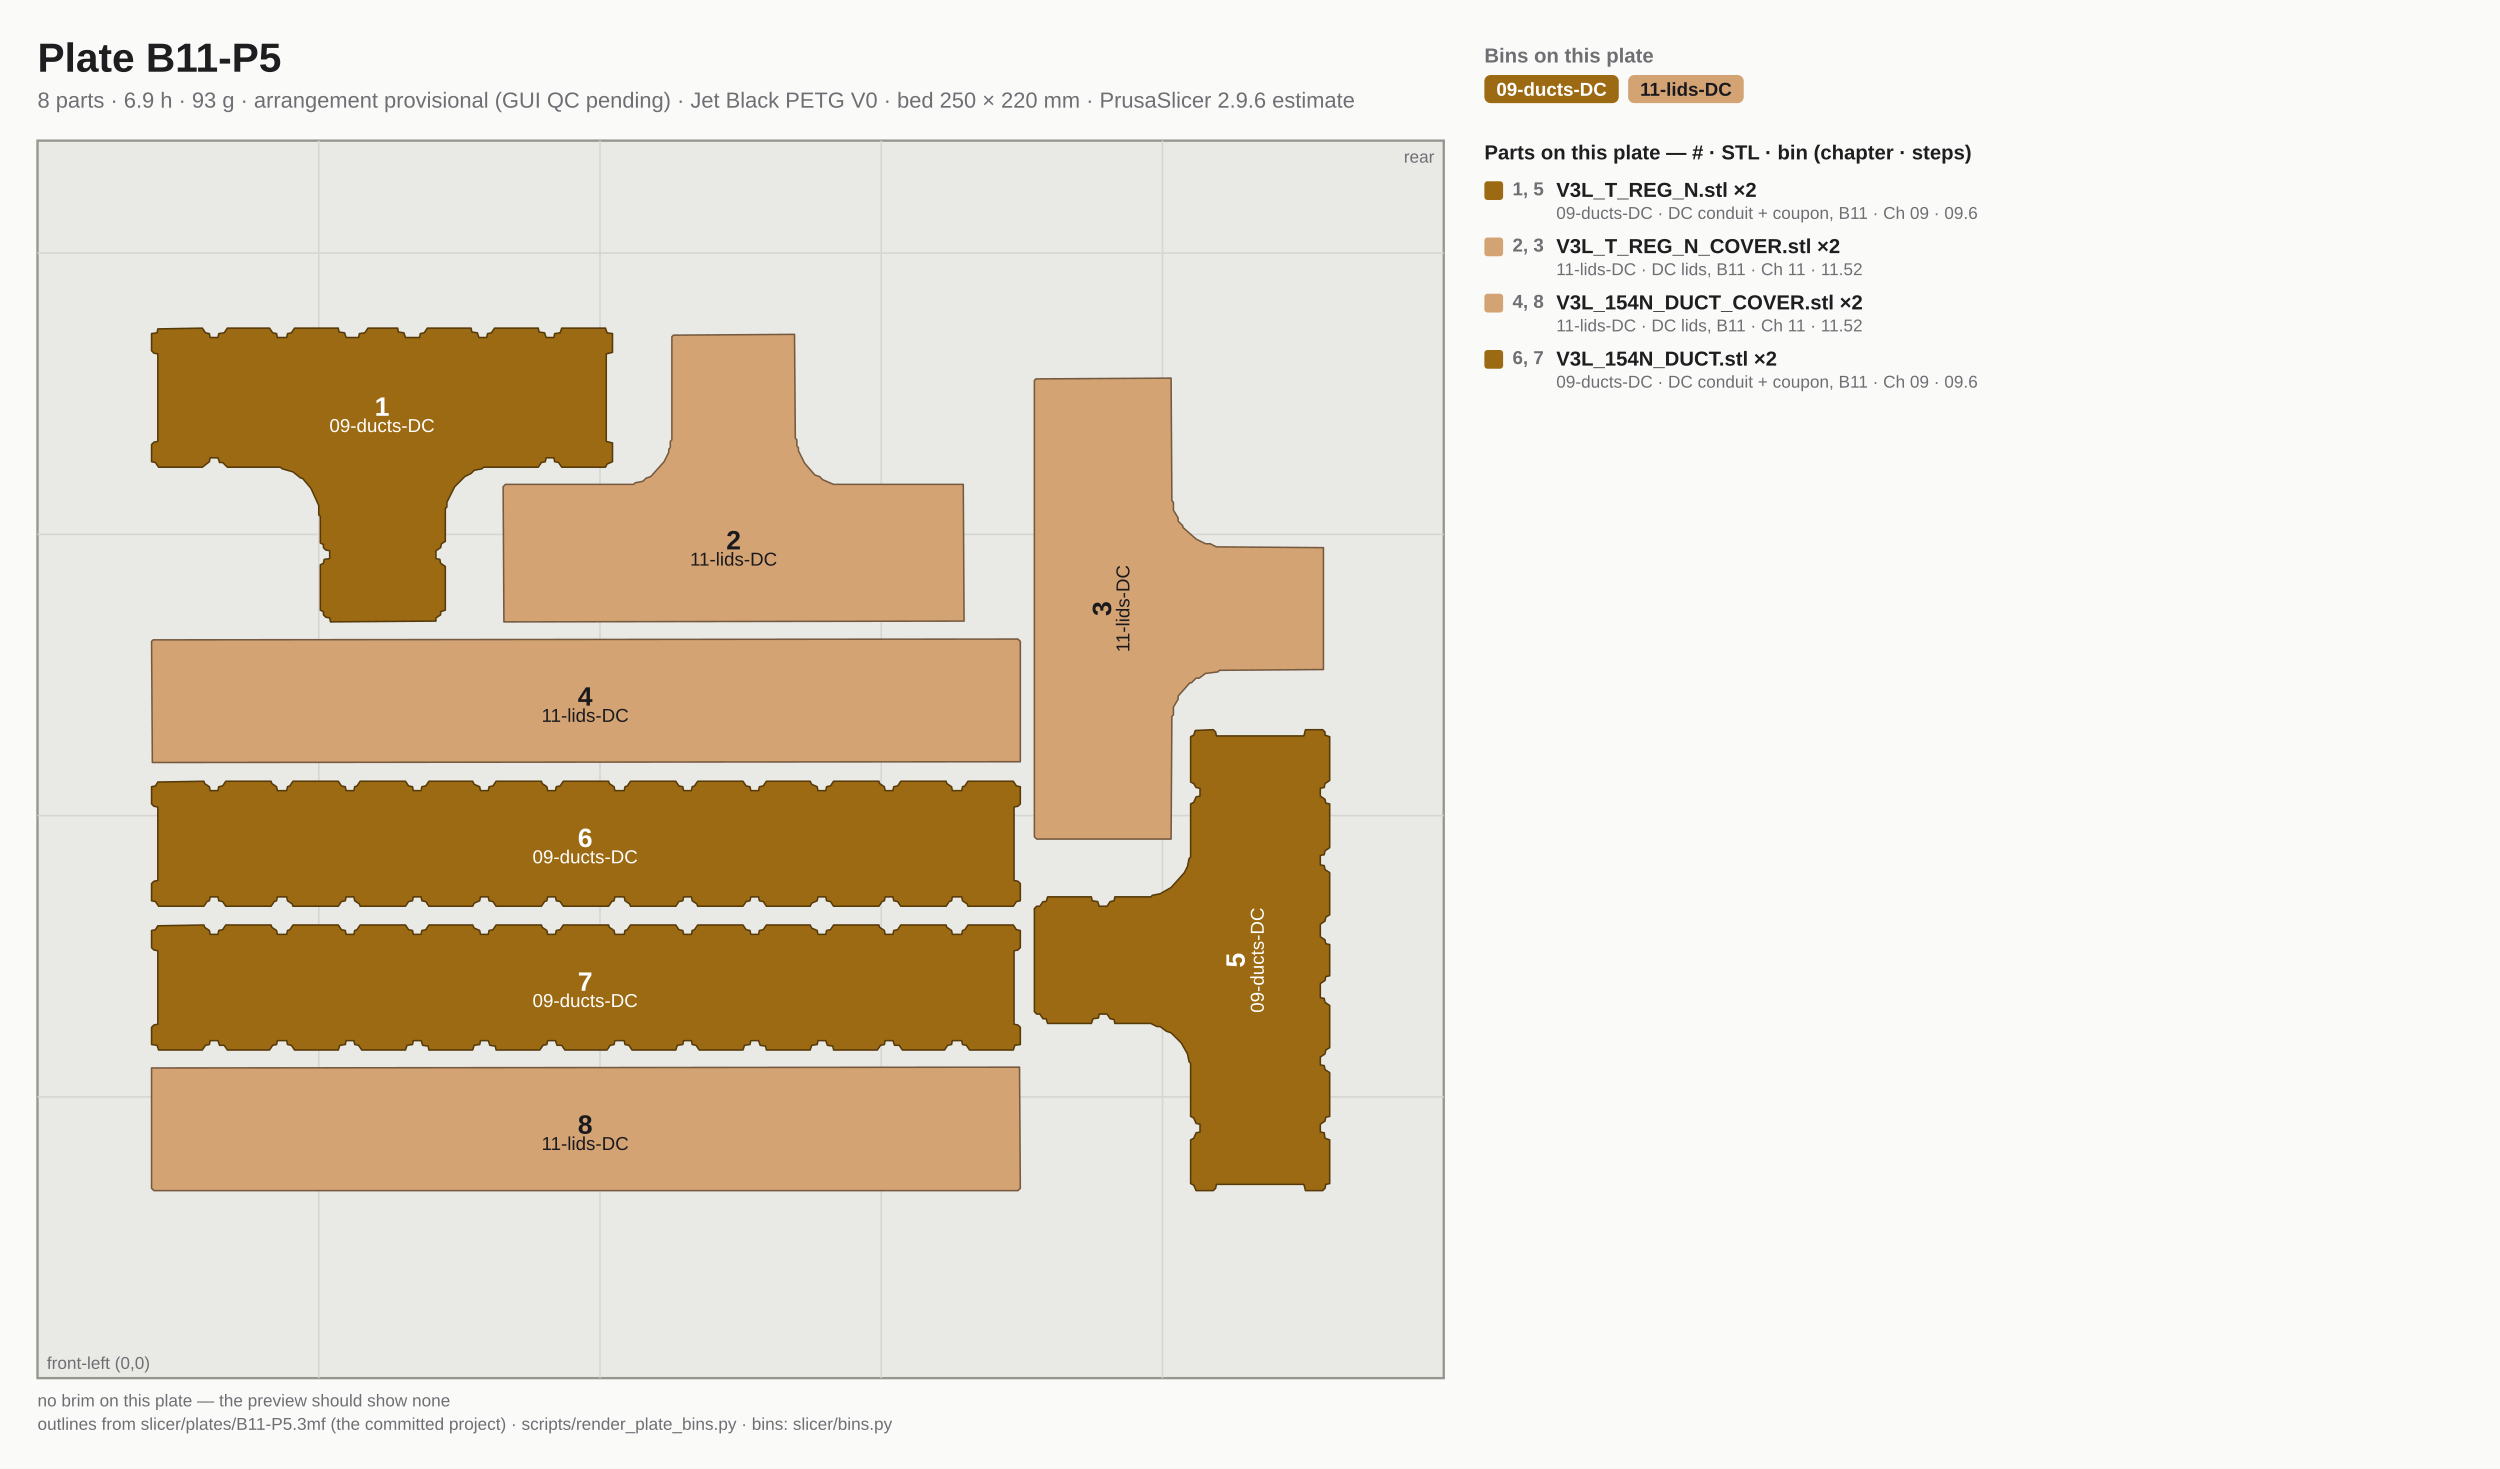
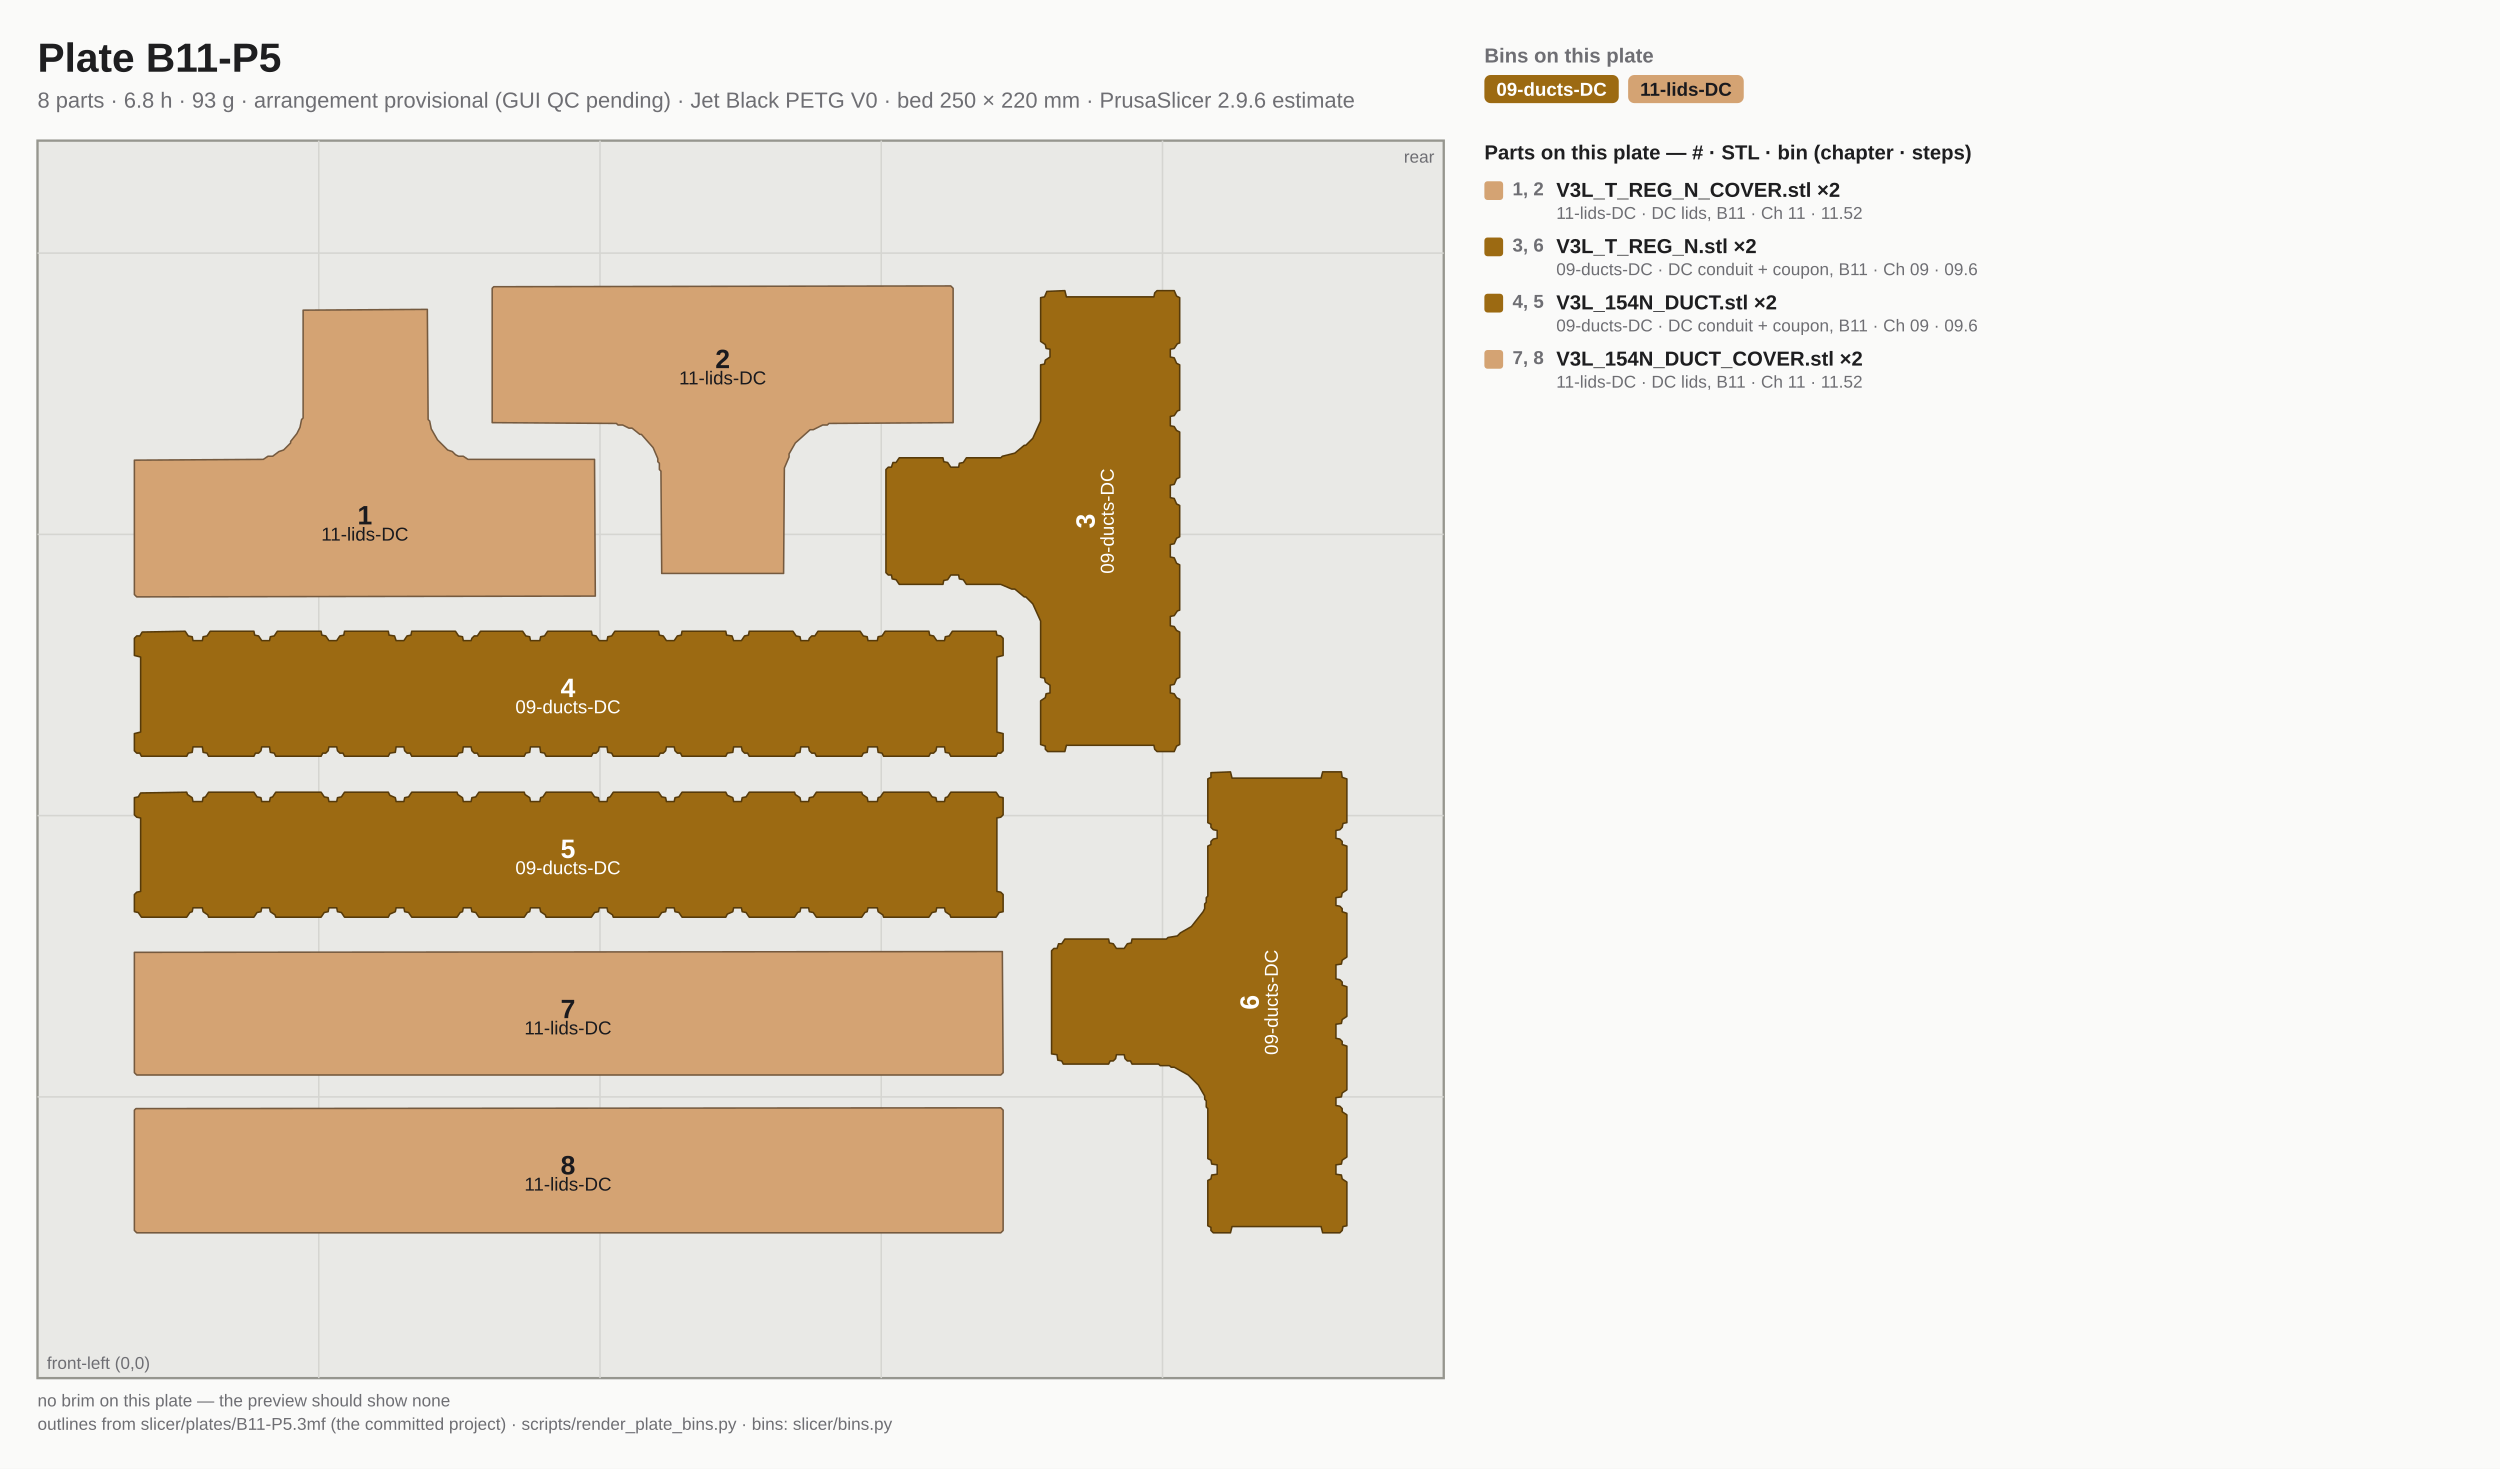
<svg xmlns="http://www.w3.org/2000/svg" width="1600" height="940" viewBox="0 0 1600 940" font-family="Arial, Helvetica, 'DejaVu Sans', sans-serif">
  <rect x="0" y="0" width="1600" height="940" fill="#fafaf9" />
  <text x="24.0" y="45.9" font-size="26" fill="#1e1e20" text-anchor="start" font-weight="bold">Plate B11-P5</text>
-   <text x="24.0" y="68.9" font-size="14" fill="#6e6e73" text-anchor="start">8 parts  ·  6.9 h  ·  93 g  ·  arrangement provisional (GUI QC pending)  ·  Jet Black PETG V0  ·  bed 250 × 220 mm  ·  PrusaSlicer 2.9.6 estimate</text>
+   <text x="24.0" y="68.9" font-size="14" fill="#6e6e73" text-anchor="start">8 parts  ·  6.8 h  ·  93 g  ·  arrangement provisional (GUI QC pending)  ·  Jet Black PETG V0  ·  bed 250 × 220 mm  ·  PrusaSlicer 2.9.6 estimate</text>
  <rect x="24.0" y="90.0" width="900.0" height="792.0" fill="#e9e9e6" stroke="#96968f" stroke-width="1.5" />
  <line x1="204.0" y1="90.0" x2="204.0" y2="882.0" stroke="#d5d5d1" stroke-width="1.0" />
  <line x1="384.0" y1="90.0" x2="384.0" y2="882.0" stroke="#d5d5d1" stroke-width="1.0" />
  <line x1="564.0" y1="90.0" x2="564.0" y2="882.0" stroke="#d5d5d1" stroke-width="1.0" />
  <line x1="744.0" y1="90.0" x2="744.0" y2="882.0" stroke="#d5d5d1" stroke-width="1.0" />
  <line x1="24.0" y1="702.0" x2="924.0" y2="702.0" stroke="#d5d5d1" stroke-width="1.0" />
  <line x1="24.0" y1="522.0" x2="924.0" y2="522.0" stroke="#d5d5d1" stroke-width="1.0" />
  <line x1="24.0" y1="342.0" x2="924.0" y2="342.0" stroke="#d5d5d1" stroke-width="1.0" />
  <line x1="24.0" y1="162.0" x2="924.0" y2="162.0" stroke="#d5d5d1" stroke-width="1.0" />
  <text x="30.0" y="876.1" font-size="11" fill="#6e6e73" text-anchor="start">front-left (0,0)</text>
  <text x="918.0" y="104.1" font-size="11" fill="#6e6e73" text-anchor="end">rear</text>
-   <path d="M101.0,592.5 130.5,592.0 131.0,593.5 134.0,595.5 134.5,598.0 139.5,598.0 140.0,595.5 142.5,595.0 144.5,592.0 173.5,592.0 174.0,593.5 177.0,595.5 177.5,598.0 183.5,598.0 184.0,595.5 185.5,595.0 187.5,592.0 216.5,592.0 218.5,595.0 221.0,595.5 221.5,598.0 226.5,598.0 227.0,595.5 228.5,595.0 230.5,592.0 259.5,592.0 261.5,595.0 264.0,595.5 264.5,598.0 269.5,598.0 270.0,595.5 272.5,595.0 274.5,592.0 302.5,592.0 303.5,594.0 307.0,595.5 307.5,598.0 312.5,598.0 313.0,595.5 315.5,595.0 317.5,592.0 346.5,592.0 347.0,593.5 350.0,595.5 350.5,598.0 355.5,598.0 356.0,595.5 358.5,595.0 360.5,592.0 389.5,592.0 390.0,593.5 393.0,595.5 393.5,598.0 399.5,598.0 400.0,595.5 401.5,595.0 403.5,592.0 432.5,592.0 434.5,595.0 437.0,595.5 437.5,598.0 442.5,598.0 443.0,595.5 444.5,595.0 446.5,592.0 475.5,592.0 477.5,595.0 480.0,595.5 480.5,598.0 485.5,598.0 486.0,595.5 488.5,595.0 490.5,592.0 518.5,592.0 519.5,594.0 523.0,595.5 523.5,598.0 528.5,598.0 529.0,595.5 531.5,595.0 533.5,592.0 562.5,592.0 563.0,593.5 566.0,595.5 566.5,598.0 571.5,598.0 572.0,595.5 574.5,595.0 576.5,592.0 605.5,592.0 606.0,593.5 609.0,595.5 609.5,598.0 615.5,598.0 616.0,595.5 617.5,595.0 619.5,592.0 648.5,592.0 650.5,595.0 653.0,595.5 653.0,606.5 651.5,608.0 649.0,608.5 649.0,655.5 651.5,656.0 653.0,657.5 653.0,668.5 649.5,669.0 648.5,672.0 620.5,672.0 618.5,669.0 616.0,668.5 615.5,666.0 609.5,666.0 609.0,668.5 606.5,669.0 604.5,672.0 577.5,672.0 575.5,669.0 572.5,669.0 571.5,666.0 566.5,666.0 566.0,668.5 563.5,669.0 561.5,672.0 533.5,672.0 533.0,669.5 529.5,669.0 528.5,666.0 523.5,666.0 523.0,668.5 519.5,669.0 518.5,672.0 490.5,672.0 490.0,669.5 486.5,669.0 485.5,666.0 480.5,666.0 480.0,668.5 476.5,669.0 475.5,672.0 447.5,672.0 445.5,669.0 443.0,668.5 442.5,666.0 437.5,666.0 437.0,668.5 433.5,669.0 432.5,672.0 404.5,672.0 402.5,669.0 400.0,668.5 399.5,666.0 393.5,666.0 393.0,668.5 390.5,669.0 388.5,672.0 361.5,672.0 359.5,669.0 356.5,669.0 355.5,666.0 350.5,666.0 350.0,668.5 347.5,669.0 345.5,672.0 317.5,672.0 317.0,669.5 313.5,669.0 312.5,666.0 307.5,666.0 307.0,668.5 303.5,669.0 302.5,672.0 274.5,672.0 274.0,669.5 270.5,669.0 269.5,666.0 264.5,666.0 264.0,668.5 260.5,669.0 259.5,672.0 231.5,672.0 229.5,669.0 227.0,668.5 226.5,666.0 221.5,666.0 221.0,668.5 217.5,669.0 216.5,672.0 188.5,672.0 186.5,669.0 184.0,668.5 183.5,666.0 177.5,666.0 177.0,668.5 174.5,669.0 172.5,672.0 145.5,672.0 143.5,669.0 140.5,669.0 139.5,666.0 134.5,666.0 134.0,668.5 131.5,669.0 129.5,672.0 101.5,672.0 100.5,669.0 97.0,668.5 97.0,657.5 98.5,656.0 101.0,655.5 101.0,608.5 98.5,608.0 97.0,606.5 97.0,595.5 99.5,595.0Z" fill-rule="evenodd" fill="#9c6a12" stroke="#563a0a" stroke-width="1.0" stroke-linejoin="round" />
-   <path d="M101.0,500.5 130.5,500.0 131.0,501.5 134.0,503.5 134.5,506.0 139.5,506.0 140.0,503.5 142.5,503.0 144.5,500.0 173.5,500.0 174.0,501.5 177.0,503.5 177.5,506.0 183.5,506.0 184.0,503.5 185.5,503.0 187.5,500.0 216.5,500.0 218.5,503.0 221.0,503.5 221.5,506.0 226.5,506.0 227.0,503.5 228.5,503.0 230.5,500.0 259.5,500.0 261.5,503.0 264.0,503.5 264.5,506.0 269.5,506.0 270.0,503.5 272.5,503.0 274.5,500.0 302.5,500.0 303.5,502.0 307.0,503.5 307.5,506.0 312.5,506.0 313.0,503.5 315.5,503.0 317.5,500.0 346.5,500.0 347.0,501.5 350.0,503.5 350.5,506.0 355.5,506.0 356.0,503.5 358.5,503.0 360.5,500.0 389.5,500.0 390.0,501.5 393.0,503.5 393.5,506.0 399.5,506.0 400.0,503.5 401.5,503.0 403.5,500.0 432.5,500.0 434.5,503.0 437.0,503.5 437.5,506.0 442.5,506.0 443.0,503.5 444.5,503.0 446.5,500.0 475.5,500.0 477.5,503.0 480.0,503.5 480.5,506.0 485.5,506.0 486.0,503.5 488.5,503.0 490.5,500.0 518.5,500.0 519.5,502.0 523.0,503.5 523.5,506.0 528.5,506.0 529.0,503.5 531.5,503.0 533.5,500.0 562.5,500.0 563.0,501.5 566.0,503.5 566.5,506.0 571.5,506.0 572.0,503.5 574.5,503.0 576.5,500.0 605.5,500.0 606.0,501.5 609.0,503.5 609.5,506.0 615.5,506.0 616.0,503.5 617.5,503.0 619.5,500.0 648.5,500.0 650.5,503.0 653.0,503.5 653.0,514.5 651.5,516.0 649.0,516.5 649.0,563.5 651.5,564.0 653.0,565.5 653.0,576.5 650.5,577.0 648.5,580.0 619.5,580.0 619.0,578.5 616.0,576.5 615.5,574.0 609.5,574.0 609.0,576.5 607.5,577.0 605.5,580.0 576.5,580.0 574.5,577.0 572.0,576.5 571.5,574.0 566.5,574.0 566.0,576.5 564.5,577.0 562.5,580.0 533.5,580.0 531.5,577.0 529.0,576.5 528.5,574.0 523.5,574.0 523.0,576.5 519.5,578.0 518.5,580.0 490.5,580.0 488.5,577.0 486.0,576.5 485.5,574.0 480.5,574.0 480.0,576.5 477.5,577.0 475.5,580.0 446.5,580.0 446.0,578.5 443.0,576.5 442.5,574.0 437.5,574.0 437.0,576.5 434.5,577.0 432.5,580.0 403.5,580.0 403.0,578.5 400.0,576.5 399.5,574.0 393.5,574.0 393.0,576.5 391.5,577.0 389.5,580.0 360.5,580.0 358.5,577.0 356.0,576.5 355.5,574.0 350.5,574.0 350.0,576.5 348.5,577.0 346.5,580.0 317.5,580.0 315.5,577.0 313.0,576.5 312.5,574.0 307.5,574.0 307.0,576.5 303.5,578.0 302.5,580.0 274.5,580.0 272.5,577.0 270.0,576.5 269.5,574.0 264.5,574.0 264.0,576.5 261.5,577.0 259.5,580.0 230.5,580.0 230.0,578.5 227.0,576.5 226.5,574.0 221.5,574.0 221.0,576.5 218.5,577.0 216.5,580.0 187.5,580.0 187.0,578.5 184.0,576.5 183.5,574.0 177.5,574.0 177.0,576.5 175.5,577.0 173.5,580.0 144.5,580.0 142.5,577.0 140.0,576.5 139.5,574.0 134.5,574.0 134.0,576.5 132.5,577.0 130.5,580.0 101.5,580.0 99.5,577.0 97.0,576.5 97.0,565.5 98.5,564.0 101.0,563.5 101.0,516.5 98.5,516.0 97.0,514.5 97.0,503.5 99.5,503.0Z" fill-rule="evenodd" fill="#9c6a12" stroke="#563a0a" stroke-width="1.0" stroke-linejoin="round" />
-   <path d="M98.0,409.5 651.5,409.0 653.0,410.5 653.0,487.5 97.5,488.0 97.0,410.5Z" fill-rule="evenodd" fill="#d4a373" stroke="#755a3f" stroke-width="1.0" stroke-linejoin="round" />
-   <path d="M97.0,683.5 652.5,683.0 653.0,760.5 651.5,762.0 98.5,762.0 97.0,760.5Z" fill-rule="evenodd" fill="#d4a373" stroke="#755a3f" stroke-width="1.0" stroke-linejoin="round" />
-   <path d="M765.0,467.5 776.5,467.0 778.0,468.5 778.5,471.0 834.5,471.0 835.5,467.0 846.5,467.0 848.0,468.5 848.0,470.5 851.0,471.5 851.0,499.5 848.0,501.5 847.5,504.0 845.0,504.5 845.0,509.5 848.0,511.5 848.5,514.0 851.0,514.5 851.0,542.5 848.0,544.5 847.5,547.0 845.0,547.5 845.0,553.5 847.5,554.0 848.0,556.5 851.0,558.5 851.0,585.5 848.5,587.0 848.0,589.5 845.0,591.5 845.0,599.5 848.0,601.5 848.5,604.0 851.0,604.5 851.0,624.5 848.5,625.0 848.0,627.5 845.0,629.5 845.0,638.5 847.5,639.0 848.0,641.5 851.0,643.5 851.0,670.5 848.5,672.0 848.0,674.5 845.0,676.5 845.0,681.5 847.5,682.0 848.0,684.5 851.0,686.5 851.0,714.5 848.5,715.0 848.0,717.5 845.0,719.5 845.0,724.5 847.5,725.0 848.0,728.5 851.0,729.5 851.0,757.5 848.5,758.0 848.0,760.5 846.5,762.0 835.5,762.0 834.5,758.0 778.5,758.0 778.0,760.5 776.5,762.0 765.5,762.0 764.0,758.5 762.0,757.5 762.0,729.5 764.0,728.5 765.5,725.0 768.0,724.5 768.0,719.5 765.5,719.0 764.0,715.5 762.0,714.5 762.0,680.5 761.0,679.5 760.0,674.5 756.0,667.5 749.5,661.0 746.5,660.0 742.5,657.0 740.5,657.0 736.5,655.0 713.5,655.0 713.0,652.5 710.5,652.0 708.5,649.0 703.5,649.0 703.0,651.5 699.5,652.0 698.5,655.0 670.5,655.0 669.5,652.0 667.5,652.0 665.5,649.0 663.5,649.0 662.0,647.5 662.0,581.5 663.5,580.0 665.5,580.0 667.5,577.0 669.5,577.0 670.5,574.0 698.5,574.0 699.0,576.5 702.5,577.0 703.5,580.0 708.5,580.0 710.5,577.0 713.0,576.5 713.5,574.0 736.5,574.0 737.5,573.0 742.5,572.0 749.5,568.0 758.0,558.5 760.0,554.5 761.0,549.5 762.0,548.5 762.0,514.5 764.0,513.5 765.5,510.0 768.0,509.5 768.0,504.5 765.5,504.0 764.0,501.5 762.0,500.5 762.0,471.5 764.0,470.5Z" fill-rule="evenodd" fill="#9c6a12" stroke="#563a0a" stroke-width="1.0" stroke-linejoin="round" />
-   <path d="M101.0,210.5 129.5,210.0 131.5,213.0 134.0,213.5 134.5,216.0 139.5,216.0 140.0,213.5 143.5,213.0 145.5,210.0 172.5,210.0 174.5,213.0 177.0,213.5 177.5,216.0 183.5,216.0 184.0,213.5 186.5,213.0 188.5,210.0 216.5,210.0 217.0,212.5 220.5,213.0 221.5,216.0 229.5,216.0 230.0,213.5 233.5,213.0 235.5,210.0 254.5,210.0 255.0,212.5 258.5,213.0 259.5,216.0 268.5,216.0 269.0,213.5 271.5,213.0 273.5,210.0 301.5,210.0 302.0,212.5 305.5,213.0 306.5,216.0 311.5,216.0 312.0,213.5 314.5,213.0 316.5,210.0 344.5,210.0 345.0,212.5 348.5,213.0 349.5,216.0 354.5,216.0 355.0,213.5 358.5,213.0 359.5,210.0 387.5,210.0 388.5,213.0 392.0,213.5 392.0,225.5 388.0,226.5 388.0,282.5 392.0,283.5 392.0,295.5 388.5,297.0 387.5,299.0 359.5,299.0 357.5,296.0 355.0,295.5 354.5,293.0 349.5,293.0 349.0,295.5 346.5,296.0 344.5,299.0 309.5,299.0 308.5,300.0 303.5,301.0 301.5,303.0 297.5,305.0 291.0,311.5 286.0,321.5 286.0,324.5 285.0,325.5 285.0,346.5 282.5,348.0 282.0,350.5 279.0,352.5 279.0,357.5 281.5,358.0 282.0,360.5 285.0,362.5 285.0,390.5 282.0,391.5 282.0,393.5 279.0,395.5 279.0,397.5 211.5,398.0 211.0,395.5 208.5,395.0 207.0,393.5 207.0,391.5 205.0,390.5 205.0,361.5 207.0,360.5 207.5,358.0 211.0,357.5 211.0,352.5 208.5,352.0 207.0,350.5 207.0,348.5 205.0,347.5 205.0,330.5 204.0,329.5 204.0,323.5 199.0,312.5 193.5,306.0 192.5,306.0 187.5,302.0 180.5,300.0 179.5,299.0 145.5,299.0 142.5,296.0 140.5,296.0 139.5,293.0 134.5,293.0 134.0,295.5 129.5,299.0 101.5,299.0 99.5,296.0 97.0,295.5 97.0,284.5 98.5,283.0 101.0,282.5 101.0,226.5 98.5,226.0 97.0,224.5 97.0,213.5 100.5,213.0Z" fill-rule="evenodd" fill="#9c6a12" stroke="#563a0a" stroke-width="1.0" stroke-linejoin="round" />
-   <path d="M431.0,214.5 508.5,214.0 509.0,280.5 510.0,281.5 510.0,285.5 511.0,286.5 511.0,288.5 515.0,296.5 521.5,304.0 524.5,305.0 526.5,307.0 533.5,310.0 616.5,310.0 617.0,397.5 322.5,398.0 322.0,311.5 323.5,310.0 405.5,310.0 406.5,309.0 411.5,308.0 413.5,306.0 416.5,305.0 425.0,295.5 428.0,289.5 428.0,287.5 429.0,286.5 429.0,282.5 430.0,281.5 430.0,215.5Z" fill-rule="evenodd" fill="#d4a373" stroke="#755a3f" stroke-width="1.0" stroke-linejoin="round" />
-   <path d="M663.0,242.5 749.5,242.0 750.0,320.5 751.0,321.5 751.0,326.5 754.0,331.5 754.0,333.5 757.0,336.5 757.0,337.5 765.5,345.0 771.5,348.0 774.5,348.0 778.5,350.0 847.0,350.5 847.0,428.5 780.5,429.0 779.5,430.0 771.5,431.0 767.5,434.0 765.5,434.0 762.5,437.0 761.5,437.0 754.0,445.5 754.0,447.5 751.0,452.5 751.0,457.5 750.0,458.5 749.5,537.0 663.5,537.0 662.0,535.5 662.0,243.5Z" fill-rule="evenodd" fill="#d4a373" stroke="#755a3f" stroke-width="1.0" stroke-linejoin="round" />
-   <text x="374.5" y="451.6" font-size="17" fill="#1a1a1e" text-anchor="middle" font-weight="bold">4</text>
-   <text x="374.5" y="462.0" font-size="12" fill="#1a1a1e" text-anchor="middle">11-lids-DC</text>
-   <text x="374.5" y="725.6" font-size="17" fill="#1a1a1e" text-anchor="middle" font-weight="bold">8</text>
-   <text x="374.5" y="736.0" font-size="12" fill="#1a1a1e" text-anchor="middle">11-lids-DC</text>
-   <text x="374.5" y="542.1" font-size="17" fill="#ffffff" text-anchor="middle" font-weight="bold">6</text>
-   <text x="374.5" y="552.5" font-size="12" fill="#ffffff" text-anchor="middle">09-ducts-DC</text>
-   <text x="374.5" y="634.1" font-size="17" fill="#ffffff" text-anchor="middle" font-weight="bold">7</text>
-   <text x="374.5" y="644.5" font-size="12" fill="#ffffff" text-anchor="middle">09-ducts-DC</text>
-   <text x="705.0" y="395.6" font-size="17" fill="#1a1a1e" text-anchor="middle" font-weight="bold" transform="rotate(-90 705.0 389.5)">3</text>
-   <text x="718.5" y="393.8" font-size="12" fill="#1a1a1e" text-anchor="middle" transform="rotate(-90 718.5 389.5)">11-lids-DC</text>
-   <text x="469.5" y="351.6" font-size="17" fill="#1a1a1e" text-anchor="middle" font-weight="bold">2</text>
-   <text x="469.5" y="362.0" font-size="12" fill="#1a1a1e" text-anchor="middle">11-lids-DC</text>
-   <text x="790.5" y="620.6" font-size="17" fill="#ffffff" text-anchor="middle" font-weight="bold" transform="rotate(-90 790.5 614.5)">5</text>
-   <text x="804.5" y="618.8" font-size="12" fill="#ffffff" text-anchor="middle" transform="rotate(-90 804.5 614.5)">09-ducts-DC</text>
-   <text x="244.5" y="266.1" font-size="17" fill="#ffffff" text-anchor="middle" font-weight="bold">1</text>
-   <text x="244.5" y="276.5" font-size="12" fill="#ffffff" text-anchor="middle">09-ducts-DC</text>
+   <path d="M90.0,507.5 119.5,507.0 120.0,508.5 123.0,510.5 123.5,513.0 129.5,513.0 130.0,510.5 131.5,510.0 133.5,507.0 162.5,507.0 164.5,510.0 167.0,510.5 167.5,513.0 172.5,513.0 173.0,510.5 174.5,510.0 176.5,507.0 205.5,507.0 207.5,510.0 210.0,510.5 210.5,513.0 215.5,513.0 216.0,510.5 218.5,510.0 220.5,507.0 248.5,507.0 249.5,509.0 253.0,510.5 253.5,513.0 258.5,513.0 259.0,510.5 261.5,510.0 263.5,507.0 292.5,507.0 293.0,508.5 296.0,510.5 296.5,513.0 301.5,513.0 302.0,510.5 304.5,510.0 306.5,507.0 335.5,507.0 336.0,508.5 339.0,510.5 339.5,513.0 345.5,513.0 346.0,510.5 347.5,510.0 349.5,507.0 378.5,507.0 380.5,510.0 383.0,510.5 383.5,513.0 388.5,513.0 389.0,510.5 390.5,510.0 392.5,507.0 421.5,507.0 423.5,510.0 426.0,510.5 426.5,513.0 431.5,513.0 432.0,510.5 434.5,510.0 436.5,507.0 464.5,507.0 465.5,509.0 469.0,510.5 469.5,513.0 474.5,513.0 475.0,510.5 477.5,510.0 479.5,507.0 508.5,507.0 509.0,508.5 512.0,510.5 512.5,513.0 517.5,513.0 518.0,510.5 520.5,510.0 522.5,507.0 551.5,507.0 552.0,508.5 555.0,510.5 555.5,513.0 561.5,513.0 562.0,510.5 563.5,510.0 565.5,507.0 594.5,507.0 596.5,510.0 599.0,510.5 599.5,513.0 604.5,513.0 605.0,510.5 606.5,510.0 608.5,507.0 637.5,507.0 639.5,510.0 642.0,510.5 642.0,521.5 640.5,523.0 638.0,523.5 638.0,570.5 640.5,571.0 642.0,572.5 642.0,583.5 639.5,584.0 637.5,587.0 608.5,587.0 608.0,585.5 605.0,583.5 604.5,581.0 599.5,581.0 599.0,583.5 596.5,584.0 594.5,587.0 565.5,587.0 565.0,585.5 562.0,583.5 561.5,581.0 555.5,581.0 555.0,583.5 553.5,584.0 551.5,587.0 522.5,587.0 520.5,584.0 518.0,583.5 517.5,581.0 512.5,581.0 512.0,583.5 510.5,584.0 508.5,587.0 479.5,587.0 477.5,584.0 475.0,583.5 474.5,581.0 469.5,581.0 469.0,583.5 465.5,585.0 464.5,587.0 436.5,587.0 434.5,584.0 432.0,583.5 431.5,581.0 426.5,581.0 426.0,583.5 423.5,584.0 421.5,587.0 392.5,587.0 392.0,585.5 389.0,583.5 388.5,581.0 383.5,581.0 383.0,583.5 380.5,584.0 378.5,587.0 349.5,587.0 349.0,585.5 346.0,583.5 345.5,581.0 339.5,581.0 339.0,583.5 337.5,584.0 335.5,587.0 306.5,587.0 304.5,584.0 302.0,583.5 301.5,581.0 296.5,581.0 296.0,583.5 294.5,584.0 292.5,587.0 263.5,587.0 261.5,584.0 259.0,583.5 258.5,581.0 253.5,581.0 253.0,583.5 249.5,585.0 248.5,587.0 220.5,587.0 218.5,584.0 216.0,583.5 215.5,581.0 210.5,581.0 210.0,583.5 207.5,584.0 205.5,587.0 176.5,587.0 176.0,585.5 173.0,583.5 172.5,581.0 167.5,581.0 167.0,583.5 164.5,584.0 162.5,587.0 133.5,587.0 133.0,585.5 130.0,583.5 129.5,581.0 123.5,581.0 123.0,583.5 121.5,584.0 119.5,587.0 90.5,587.0 88.5,584.0 86.0,583.5 86.0,572.5 87.5,571.0 90.0,570.5 90.0,523.5 87.5,523.0 86.0,521.5 86.0,510.5 88.5,510.0Z" fill-rule="evenodd" fill="#9c6a12" stroke="#563a0a" stroke-width="1.0" stroke-linejoin="round" />
+   <path d="M91.0,404.5 118.5,404.0 120.5,407.0 123.0,407.5 123.5,410.0 129.5,410.0 130.0,407.5 132.5,407.0 134.5,404.0 162.5,404.0 163.0,406.5 165.5,407.0 167.5,410.0 172.5,410.0 173.0,407.5 175.5,407.0 177.5,404.0 205.5,404.0 206.0,406.5 208.5,407.0 210.5,410.0 215.5,410.0 217.5,407.0 220.0,406.5 220.5,404.0 248.5,404.0 249.0,406.5 252.5,407.0 253.5,410.0 258.5,410.0 260.5,407.0 263.0,406.5 263.5,404.0 291.5,404.0 293.5,407.0 296.0,407.5 296.5,410.0 301.5,410.0 302.0,408.5 303.5,407.0 305.5,407.0 307.5,404.0 334.5,404.0 336.5,407.0 339.0,407.5 339.5,410.0 345.5,410.0 346.0,407.5 348.5,407.0 350.5,404.0 378.5,404.0 379.0,406.5 381.5,407.0 383.5,410.0 388.5,410.0 389.0,407.5 391.5,407.0 393.5,404.0 421.5,404.0 422.0,406.5 424.5,407.0 426.5,410.0 431.5,410.0 433.5,407.0 436.0,406.5 436.5,404.0 464.5,404.0 465.0,406.5 468.5,407.0 469.5,410.0 474.5,410.0 476.5,407.0 479.0,406.5 479.5,404.0 507.5,404.0 509.5,407.0 512.0,407.5 512.5,410.0 517.5,410.0 518.0,408.5 519.5,407.0 521.5,407.0 523.5,404.0 550.5,404.0 552.5,407.0 555.0,407.5 555.5,410.0 561.5,410.0 562.0,407.5 564.5,407.0 566.5,404.0 594.5,404.0 595.0,406.5 597.5,407.0 599.5,410.0 604.5,410.0 605.0,407.5 607.5,407.0 609.5,404.0 637.5,404.0 638.0,406.5 640.5,407.0 642.0,408.5 642.0,419.5 638.0,420.5 638.0,468.5 642.0,469.5 642.0,480.5 640.5,482.0 638.5,482.0 637.5,484.0 608.5,484.0 607.5,482.0 605.0,481.5 604.5,478.0 599.5,478.0 599.0,480.5 597.5,482.0 595.5,482.0 594.5,484.0 565.5,484.0 564.5,482.0 562.0,481.5 561.5,478.0 555.5,478.0 555.0,481.5 552.5,482.0 551.5,484.0 522.5,484.0 521.5,482.0 519.5,482.0 518.0,480.5 517.5,478.0 512.5,478.0 512.0,481.5 509.5,482.0 508.5,484.0 479.5,484.0 478.5,482.0 476.5,482.0 475.0,480.5 474.5,478.0 469.5,478.0 469.0,481.5 465.5,482.0 464.5,484.0 436.5,484.0 435.5,482.0 433.5,482.0 432.0,480.5 431.5,478.0 426.5,478.0 426.0,480.5 424.5,482.0 422.5,482.0 421.5,484.0 392.5,484.0 391.5,482.0 389.0,481.5 388.5,478.0 383.5,478.0 383.0,480.5 381.5,482.0 379.5,482.0 378.5,484.0 349.5,484.0 348.5,482.0 346.0,481.5 345.5,478.0 339.5,478.0 339.0,481.5 336.5,482.0 335.5,484.0 306.5,484.0 305.5,482.0 303.5,482.0 302.0,480.5 301.5,478.0 296.5,478.0 296.0,481.5 293.5,482.0 292.5,484.0 263.5,484.0 262.5,482.0 260.5,482.0 259.0,480.5 258.5,478.0 253.5,478.0 253.0,481.5 249.5,482.0 248.5,484.0 220.5,484.0 219.5,482.0 217.5,482.0 216.0,480.5 215.5,478.0 210.5,478.0 210.0,480.5 208.5,482.0 206.5,482.0 205.5,484.0 176.5,484.0 175.5,482.0 173.0,481.5 172.5,478.0 167.5,478.0 167.0,480.5 165.5,482.0 163.5,482.0 162.5,484.0 133.5,484.0 132.5,482.0 130.0,481.5 129.5,478.0 123.5,478.0 123.0,481.5 120.5,482.0 119.5,484.0 90.5,484.0 89.5,482.0 87.5,482.0 86.0,480.5 86.0,469.5 90.0,468.5 90.0,420.5 86.0,419.5 86.0,408.5 87.5,407.0 89.5,407.0Z" fill-rule="evenodd" fill="#9c6a12" stroke="#563a0a" stroke-width="1.0" stroke-linejoin="round" />
+   <path d="M86.0,609.5 641.5,609.0 642.0,686.5 640.5,688.0 87.5,688.0 86.0,686.5Z" fill-rule="evenodd" fill="#d4a373" stroke="#755a3f" stroke-width="1.0" stroke-linejoin="round" />
+   <path d="M87.0,709.5 640.5,709.0 642.0,710.5 642.0,787.5 640.5,789.0 87.5,789.0 86.0,787.5 86.0,710.5Z" fill-rule="evenodd" fill="#d4a373" stroke="#755a3f" stroke-width="1.0" stroke-linejoin="round" />
+   <path d="M670.0,186.5 681.5,186.0 682.5,190.0 738.5,190.0 739.0,187.5 740.5,186.0 751.5,186.0 753.0,189.5 755.0,190.5 755.0,219.5 753.5,220.0 751.5,223.0 749.0,223.5 749.0,228.5 751.5,229.0 753.0,232.5 755.0,233.5 755.0,262.5 753.5,263.0 751.5,266.0 749.0,266.5 749.0,272.5 751.5,273.0 753.0,275.5 755.0,276.5 755.0,305.5 753.0,306.5 751.5,310.0 749.0,310.5 749.0,318.5 751.5,319.0 753.0,322.5 755.0,323.5 755.0,343.5 753.0,344.5 751.5,348.0 749.0,348.5 749.0,356.5 751.5,357.0 753.0,360.5 755.0,361.5 755.0,390.5 753.5,391.0 751.5,394.0 749.0,394.5 749.0,400.5 751.5,401.0 753.0,403.5 755.0,404.5 755.0,433.5 753.0,434.5 751.5,438.0 749.0,438.5 749.0,443.5 751.5,444.0 753.0,446.5 755.0,447.5 755.0,476.5 753.0,477.5 751.5,481.0 740.5,481.0 739.0,479.5 738.5,477.0 682.5,477.0 681.5,481.0 670.5,481.0 669.0,479.5 669.0,477.5 666.0,476.5 666.0,448.5 669.0,446.5 669.5,444.0 672.0,443.5 672.0,438.5 669.0,436.5 668.5,434.0 666.0,433.5 666.0,397.5 661.0,386.5 656.5,382.0 655.5,382.0 649.5,377.0 647.5,377.0 640.5,374.0 618.5,374.0 616.5,371.0 614.0,370.5 613.5,368.0 608.5,368.0 606.5,371.0 604.0,371.5 603.5,374.0 575.5,374.0 573.5,371.0 571.0,370.5 570.5,368.0 568.5,368.0 567.0,366.5 567.0,300.5 568.5,299.0 570.5,299.0 571.5,296.0 573.5,296.0 575.5,293.0 603.5,293.0 604.0,295.5 606.5,296.0 608.5,299.0 613.5,299.0 614.0,296.5 616.5,296.0 618.5,293.0 640.5,293.0 641.5,292.0 649.5,290.0 655.5,285.0 656.5,285.0 661.0,280.5 666.0,269.5 666.0,233.5 668.5,233.0 669.0,230.5 672.0,228.5 672.0,223.5 669.5,223.0 669.0,220.5 666.0,218.5 666.0,190.5 668.5,190.0Z" fill-rule="evenodd" fill="#9c6a12" stroke="#563a0a" stroke-width="1.0" stroke-linejoin="round" />
+   <path d="M775.0,494.5 787.5,494.0 788.5,498.0 845.5,498.0 846.5,494.0 858.5,494.0 859.0,497.5 862.0,498.5 862.0,526.5 859.5,527.0 859.0,529.5 857.5,531.0 855.0,531.5 855.0,536.5 857.5,537.0 859.0,538.5 859.0,540.5 862.0,541.5 862.0,569.5 859.0,571.5 858.5,574.0 855.0,574.5 855.0,579.5 857.5,580.0 859.0,581.5 859.0,583.5 862.0,584.5 862.0,612.5 859.0,614.5 858.5,617.0 855.0,617.5 855.0,626.5 857.5,627.0 859.0,628.5 859.0,630.5 862.0,631.5 862.0,650.5 859.0,652.5 858.5,655.0 855.0,655.5 855.0,664.5 857.5,665.0 859.0,666.5 859.0,668.5 862.0,669.5 862.0,697.5 859.0,699.5 858.5,702.0 855.0,702.5 855.0,707.5 857.5,708.0 859.0,709.5 859.0,711.5 862.0,713.5 862.0,740.5 859.0,742.5 858.5,745.0 855.0,745.5 855.0,751.5 858.5,752.0 859.0,754.5 862.0,756.5 862.0,784.5 859.5,785.0 859.0,787.5 857.5,789.0 846.5,789.0 845.5,785.0 788.5,785.0 787.5,789.0 776.5,789.0 775.0,787.5 775.0,785.5 773.0,784.5 773.0,755.5 775.0,754.5 775.5,752.0 779.0,751.5 779.0,745.5 775.5,745.0 775.0,742.5 773.0,741.5 773.0,709.5 772.0,708.5 772.0,704.5 771.0,703.5 771.0,701.5 767.0,694.5 760.5,688.0 751.5,683.0 749.5,683.0 748.5,682.0 742.5,682.0 741.5,681.0 724.5,681.0 723.5,679.0 721.5,679.0 720.0,677.5 719.5,675.0 714.5,675.0 714.0,677.5 712.5,679.0 710.5,679.0 709.5,681.0 680.5,681.0 679.5,679.0 677.0,678.5 676.5,675.0 673.0,674.5 673.0,608.5 674.5,607.0 676.5,607.0 677.5,604.0 679.5,604.0 681.5,601.0 709.5,601.0 710.0,603.5 712.5,604.0 714.5,607.0 719.5,607.0 721.5,604.0 724.0,603.5 724.5,601.0 746.5,601.0 747.5,600.0 753.5,599.0 755.5,597.0 762.5,593.0 770.0,583.5 771.0,581.5 771.0,578.5 772.0,577.5 772.0,574.5 773.0,573.5 773.0,541.5 775.0,540.5 775.0,538.5 776.5,537.0 779.0,536.5 779.0,531.5 776.5,531.0 775.0,529.5 775.0,527.5 773.0,526.5 773.0,498.5 775.0,497.5Z" fill-rule="evenodd" fill="#9c6a12" stroke="#563a0a" stroke-width="1.0" stroke-linejoin="round" />
+   <path d="M194.0,198.5 273.5,198.0 274.0,268.5 275.0,269.5 276.0,274.5 280.0,281.5 286.5,288.0 289.5,289.0 291.5,291.0 293.5,292.0 296.5,292.0 299.5,294.0 380.5,294.0 381.0,381.5 87.5,382.0 86.0,380.5 86.0,294.5 168.5,294.0 171.5,292.0 174.5,292.0 178.5,289.0 181.5,288.0 186.0,283.5 186.0,282.5 190.0,277.5 192.0,273.5 193.0,268.5 194.0,267.5Z" fill-rule="evenodd" fill="#d4a373" stroke="#755a3f" stroke-width="1.0" stroke-linejoin="round" />
+   <path d="M316.0,183.5 608.5,183.0 610.0,184.5 610.0,270.5 530.5,271.0 529.5,272.0 526.5,272.0 520.5,275.0 518.5,275.0 509.0,283.5 505.0,290.5 505.0,292.5 502.0,299.5 501.5,367.0 423.5,367.0 423.0,301.5 422.0,300.5 422.0,296.5 421.0,295.5 421.0,293.5 418.0,286.5 410.5,278.0 409.5,278.0 404.5,274.0 402.5,274.0 398.5,272.0 395.5,272.0 394.5,271.0 315.0,270.5 315.0,184.5Z" fill-rule="evenodd" fill="#d4a373" stroke="#755a3f" stroke-width="1.0" stroke-linejoin="round" />
+   <text x="363.5" y="751.6" font-size="17" fill="#1a1a1e" text-anchor="middle" font-weight="bold">8</text>
+   <text x="363.5" y="762.0" font-size="12" fill="#1a1a1e" text-anchor="middle">11-lids-DC</text>
+   <text x="363.5" y="651.6" font-size="17" fill="#1a1a1e" text-anchor="middle" font-weight="bold">7</text>
+   <text x="363.5" y="662.0" font-size="12" fill="#1a1a1e" text-anchor="middle">11-lids-DC</text>
+   <text x="363.5" y="549.1" font-size="17" fill="#ffffff" text-anchor="middle" font-weight="bold">5</text>
+   <text x="363.5" y="559.5" font-size="12" fill="#ffffff" text-anchor="middle">09-ducts-DC</text>
+   <text x="363.5" y="446.1" font-size="17" fill="#ffffff" text-anchor="middle" font-weight="bold">4</text>
+   <text x="363.5" y="456.5" font-size="12" fill="#ffffff" text-anchor="middle">09-ducts-DC</text>
+   <text x="233.5" y="335.6" font-size="17" fill="#1a1a1e" text-anchor="middle" font-weight="bold">1</text>
+   <text x="233.5" y="346.0" font-size="12" fill="#1a1a1e" text-anchor="middle">11-lids-DC</text>
+   <text x="462.5" y="235.6" font-size="17" fill="#1a1a1e" text-anchor="middle" font-weight="bold">2</text>
+   <text x="462.5" y="246.0" font-size="12" fill="#1a1a1e" text-anchor="middle">11-lids-DC</text>
+   <text x="694.5" y="339.6" font-size="17" fill="#ffffff" text-anchor="middle" font-weight="bold" transform="rotate(-90 694.5 333.5)">3</text>
+   <text x="708.5" y="337.8" font-size="12" fill="#ffffff" text-anchor="middle" transform="rotate(-90 708.5 333.5)">09-ducts-DC</text>
+   <text x="799.5" y="647.6" font-size="17" fill="#ffffff" text-anchor="middle" font-weight="bold" transform="rotate(-90 799.5 641.5)">6</text>
+   <text x="813.5" y="645.8" font-size="12" fill="#ffffff" text-anchor="middle" transform="rotate(-90 813.5 641.5)">09-ducts-DC</text>
  <text x="950.0" y="40.0" font-size="13" fill="#6e6e73" text-anchor="start" font-weight="bold">Bins on this plate</text>
  <rect x="950.0" y="48.0" width="86.0" height="18.0" rx="4.0" fill="#9c6a12" />
  <text x="993.0" y="61.3" font-size="12" fill="#ffffff" text-anchor="middle" font-weight="bold">09-ducts-DC</text>
  <rect x="1042.0" y="48.0" width="74.0" height="18.0" rx="4.0" fill="#d4a373" />
  <text x="1079.0" y="61.3" font-size="12" fill="#1a1a1e" text-anchor="middle" font-weight="bold">11-lids-DC</text>
  <text x="950.0" y="102.0" font-size="13" fill="#1e1e20" text-anchor="start" font-weight="bold">Parts on this plate  —  # · STL · bin (chapter · steps)</text>
-   <rect x="950.0" y="116.0" width="12.0" height="12.0" rx="2.0" fill="#9c6a12" />
-   <text x="968.0" y="125.0" font-size="12" fill="#6e6e73" text-anchor="start" font-weight="bold">1, 5</text>
-   <text x="996.0" y="126.0" font-size="13" fill="#1e1e20" text-anchor="start" font-weight="bold">V3L_T_REG_N.stl  ×2</text>
-   <text x="996.0" y="140.1" font-size="11" fill="#6e6e73" text-anchor="start">09-ducts-DC · DC conduit + coupon, B11 · Ch 09 · 09.6</text>
-   <rect x="950.0" y="152.0" width="12.0" height="12.0" rx="2.0" fill="#d4a373" />
-   <text x="968.0" y="161.0" font-size="12" fill="#6e6e73" text-anchor="start" font-weight="bold">2, 3</text>
-   <text x="996.0" y="162.0" font-size="13" fill="#1e1e20" text-anchor="start" font-weight="bold">V3L_T_REG_N_COVER.stl  ×2</text>
-   <text x="996.0" y="176.1" font-size="11" fill="#6e6e73" text-anchor="start">11-lids-DC · DC lids, B11 · Ch 11 · 11.52</text>
-   <rect x="950.0" y="188.0" width="12.0" height="12.0" rx="2.0" fill="#d4a373" />
-   <text x="968.0" y="197.0" font-size="12" fill="#6e6e73" text-anchor="start" font-weight="bold">4, 8</text>
-   <text x="996.0" y="198.0" font-size="13" fill="#1e1e20" text-anchor="start" font-weight="bold">V3L_154N_DUCT_COVER.stl  ×2</text>
-   <text x="996.0" y="212.1" font-size="11" fill="#6e6e73" text-anchor="start">11-lids-DC · DC lids, B11 · Ch 11 · 11.52</text>
-   <rect x="950.0" y="224.0" width="12.0" height="12.0" rx="2.0" fill="#9c6a12" />
-   <text x="968.0" y="233.0" font-size="12" fill="#6e6e73" text-anchor="start" font-weight="bold">6, 7</text>
-   <text x="996.0" y="234.0" font-size="13" fill="#1e1e20" text-anchor="start" font-weight="bold">V3L_154N_DUCT.stl  ×2</text>
-   <text x="996.0" y="248.1" font-size="11" fill="#6e6e73" text-anchor="start">09-ducts-DC · DC conduit + coupon, B11 · Ch 09 · 09.6</text>
+   <rect x="950.0" y="116.0" width="12.0" height="12.0" rx="2.0" fill="#d4a373" />
+   <text x="968.0" y="125.0" font-size="12" fill="#6e6e73" text-anchor="start" font-weight="bold">1, 2</text>
+   <text x="996.0" y="126.0" font-size="13" fill="#1e1e20" text-anchor="start" font-weight="bold">V3L_T_REG_N_COVER.stl  ×2</text>
+   <text x="996.0" y="140.1" font-size="11" fill="#6e6e73" text-anchor="start">11-lids-DC · DC lids, B11 · Ch 11 · 11.52</text>
+   <rect x="950.0" y="152.0" width="12.0" height="12.0" rx="2.0" fill="#9c6a12" />
+   <text x="968.0" y="161.0" font-size="12" fill="#6e6e73" text-anchor="start" font-weight="bold">3, 6</text>
+   <text x="996.0" y="162.0" font-size="13" fill="#1e1e20" text-anchor="start" font-weight="bold">V3L_T_REG_N.stl  ×2</text>
+   <text x="996.0" y="176.1" font-size="11" fill="#6e6e73" text-anchor="start">09-ducts-DC · DC conduit + coupon, B11 · Ch 09 · 09.6</text>
+   <rect x="950.0" y="188.0" width="12.0" height="12.0" rx="2.0" fill="#9c6a12" />
+   <text x="968.0" y="197.0" font-size="12" fill="#6e6e73" text-anchor="start" font-weight="bold">4, 5</text>
+   <text x="996.0" y="198.0" font-size="13" fill="#1e1e20" text-anchor="start" font-weight="bold">V3L_154N_DUCT.stl  ×2</text>
+   <text x="996.0" y="212.1" font-size="11" fill="#6e6e73" text-anchor="start">09-ducts-DC · DC conduit + coupon, B11 · Ch 09 · 09.6</text>
+   <rect x="950.0" y="224.0" width="12.0" height="12.0" rx="2.0" fill="#d4a373" />
+   <text x="968.0" y="233.0" font-size="12" fill="#6e6e73" text-anchor="start" font-weight="bold">7, 8</text>
+   <text x="996.0" y="234.0" font-size="13" fill="#1e1e20" text-anchor="start" font-weight="bold">V3L_154N_DUCT_COVER.stl  ×2</text>
+   <text x="996.0" y="248.1" font-size="11" fill="#6e6e73" text-anchor="start">11-lids-DC · DC lids, B11 · Ch 11 · 11.52</text>
  <text x="24.0" y="900.1" font-size="11" fill="#6e6e73" text-anchor="start">no brim on this plate — the preview should show none</text>
  <text x="24.0" y="915.1" font-size="11" fill="#6e6e73" text-anchor="start">outlines from slicer/plates/B11-P5.3mf (the committed project) · scripts/render_plate_bins.py · bins: slicer/bins.py</text>
</svg>
